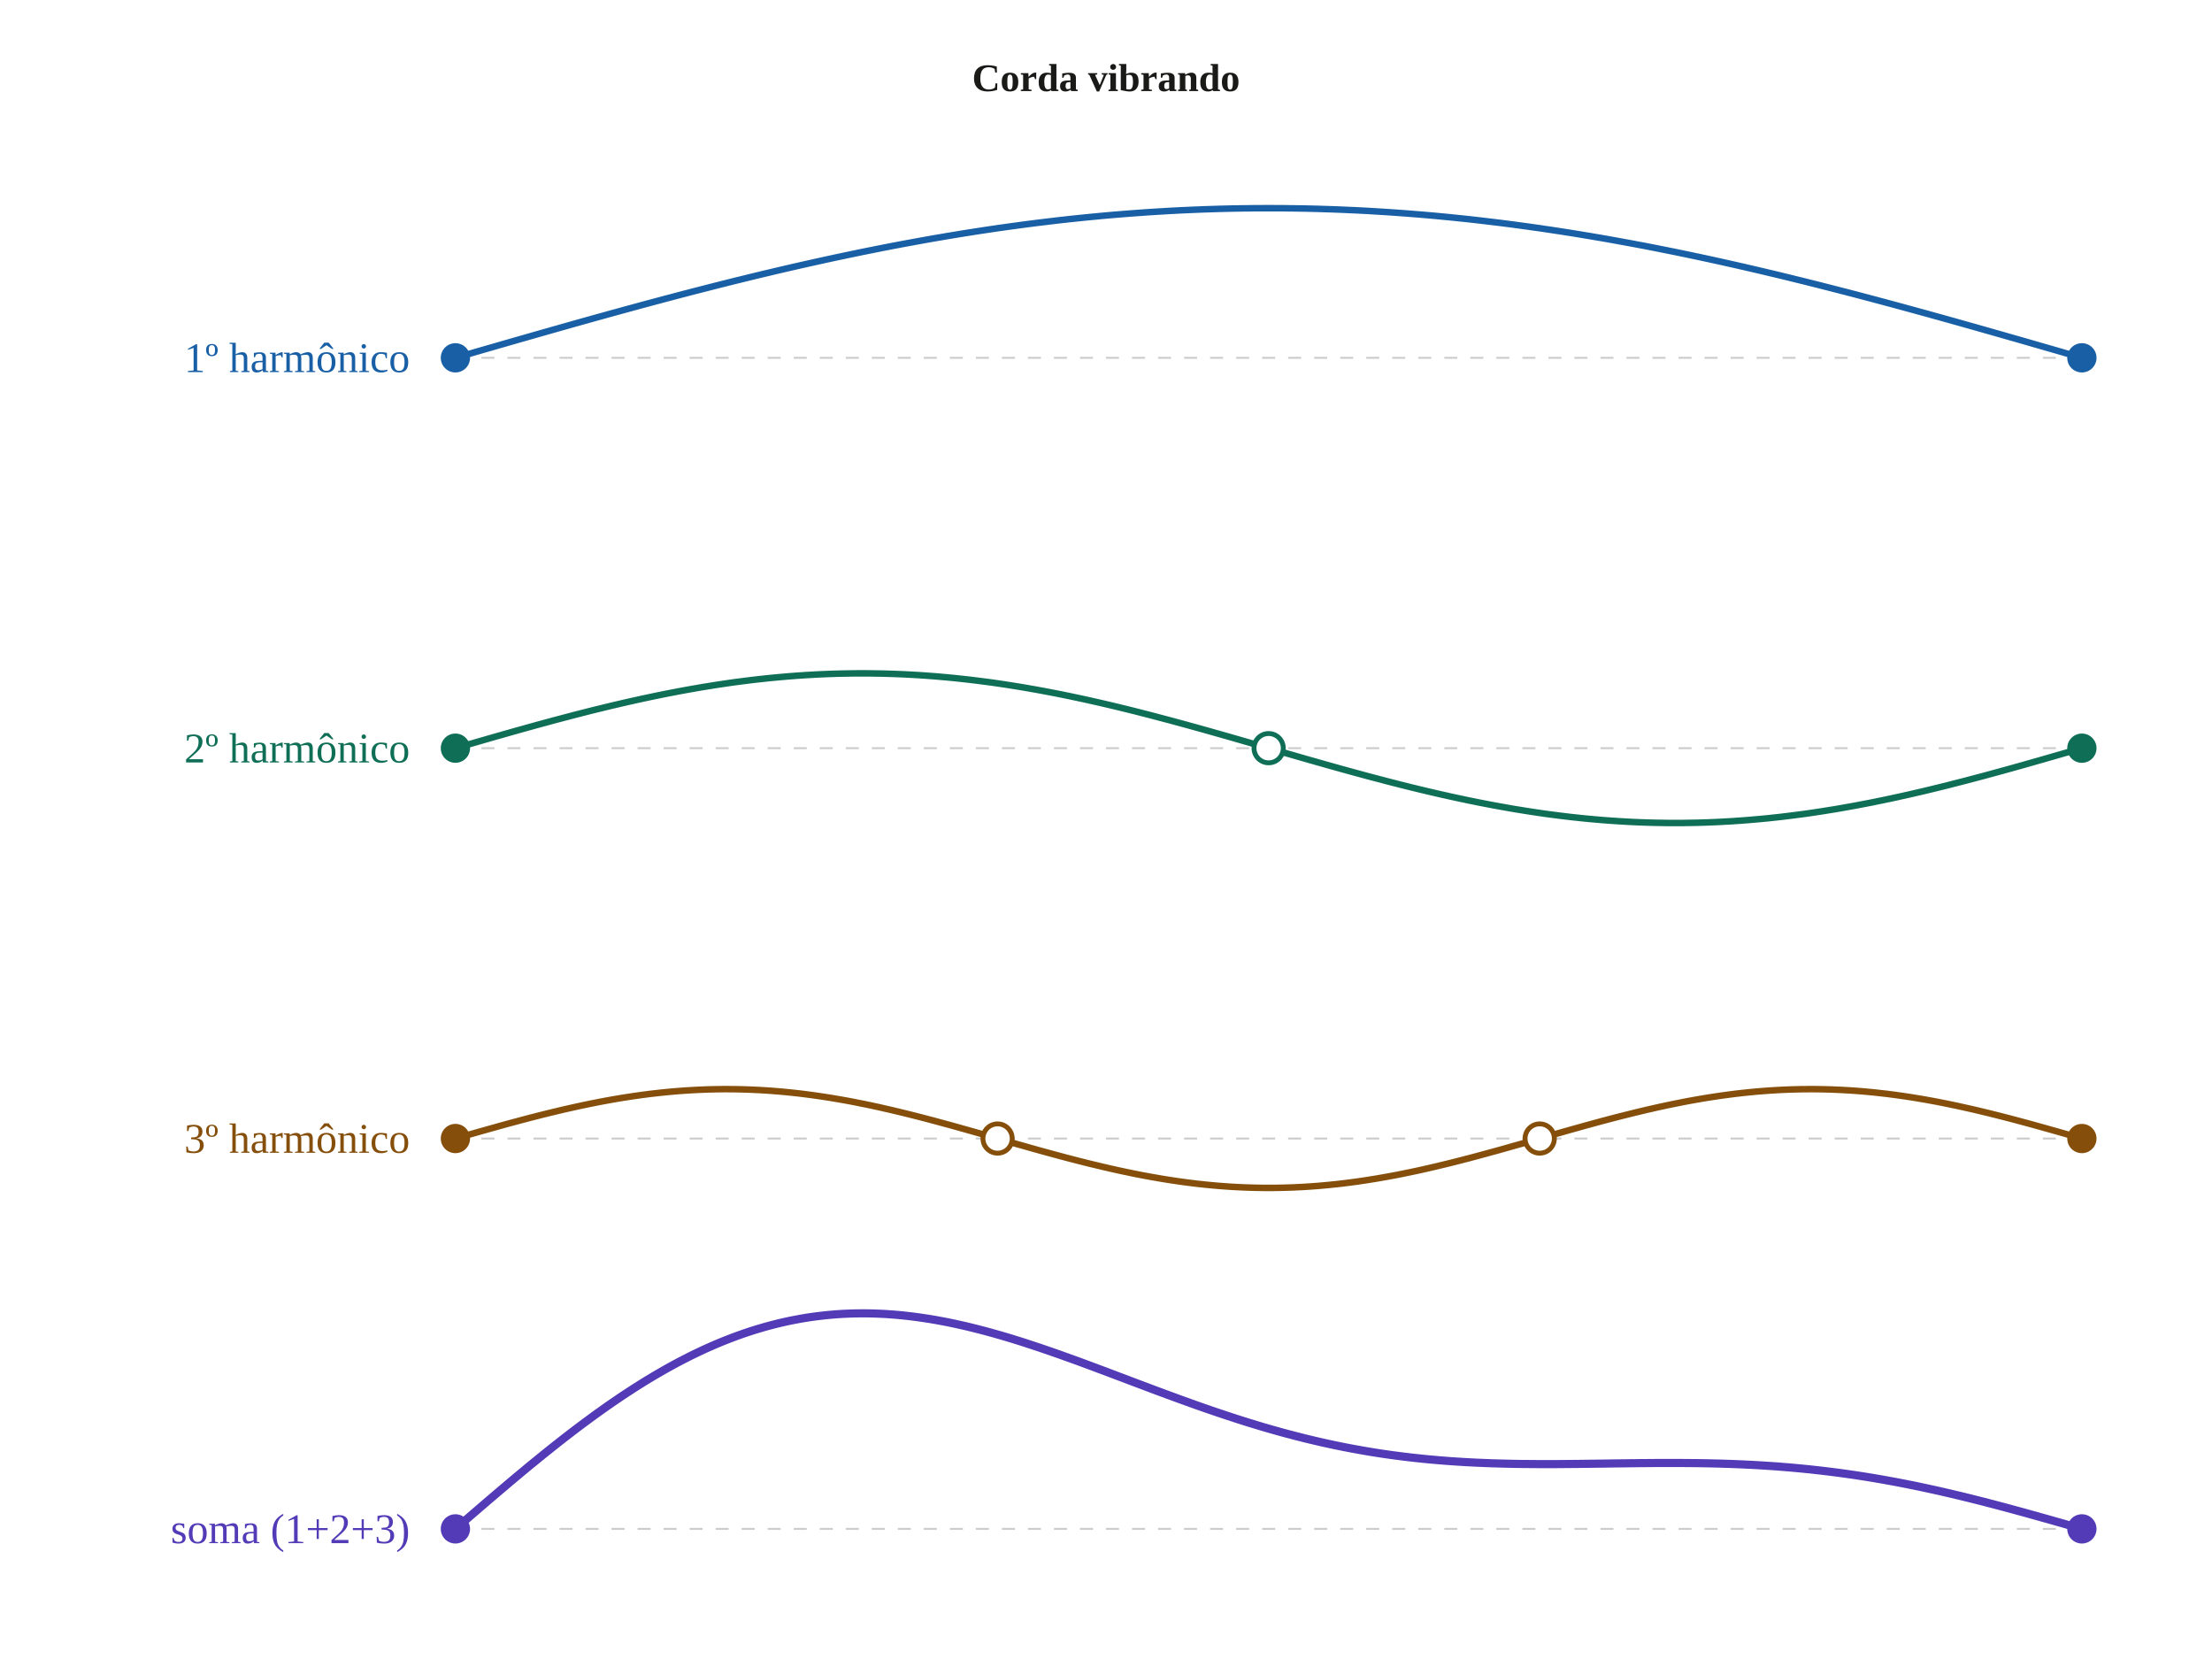
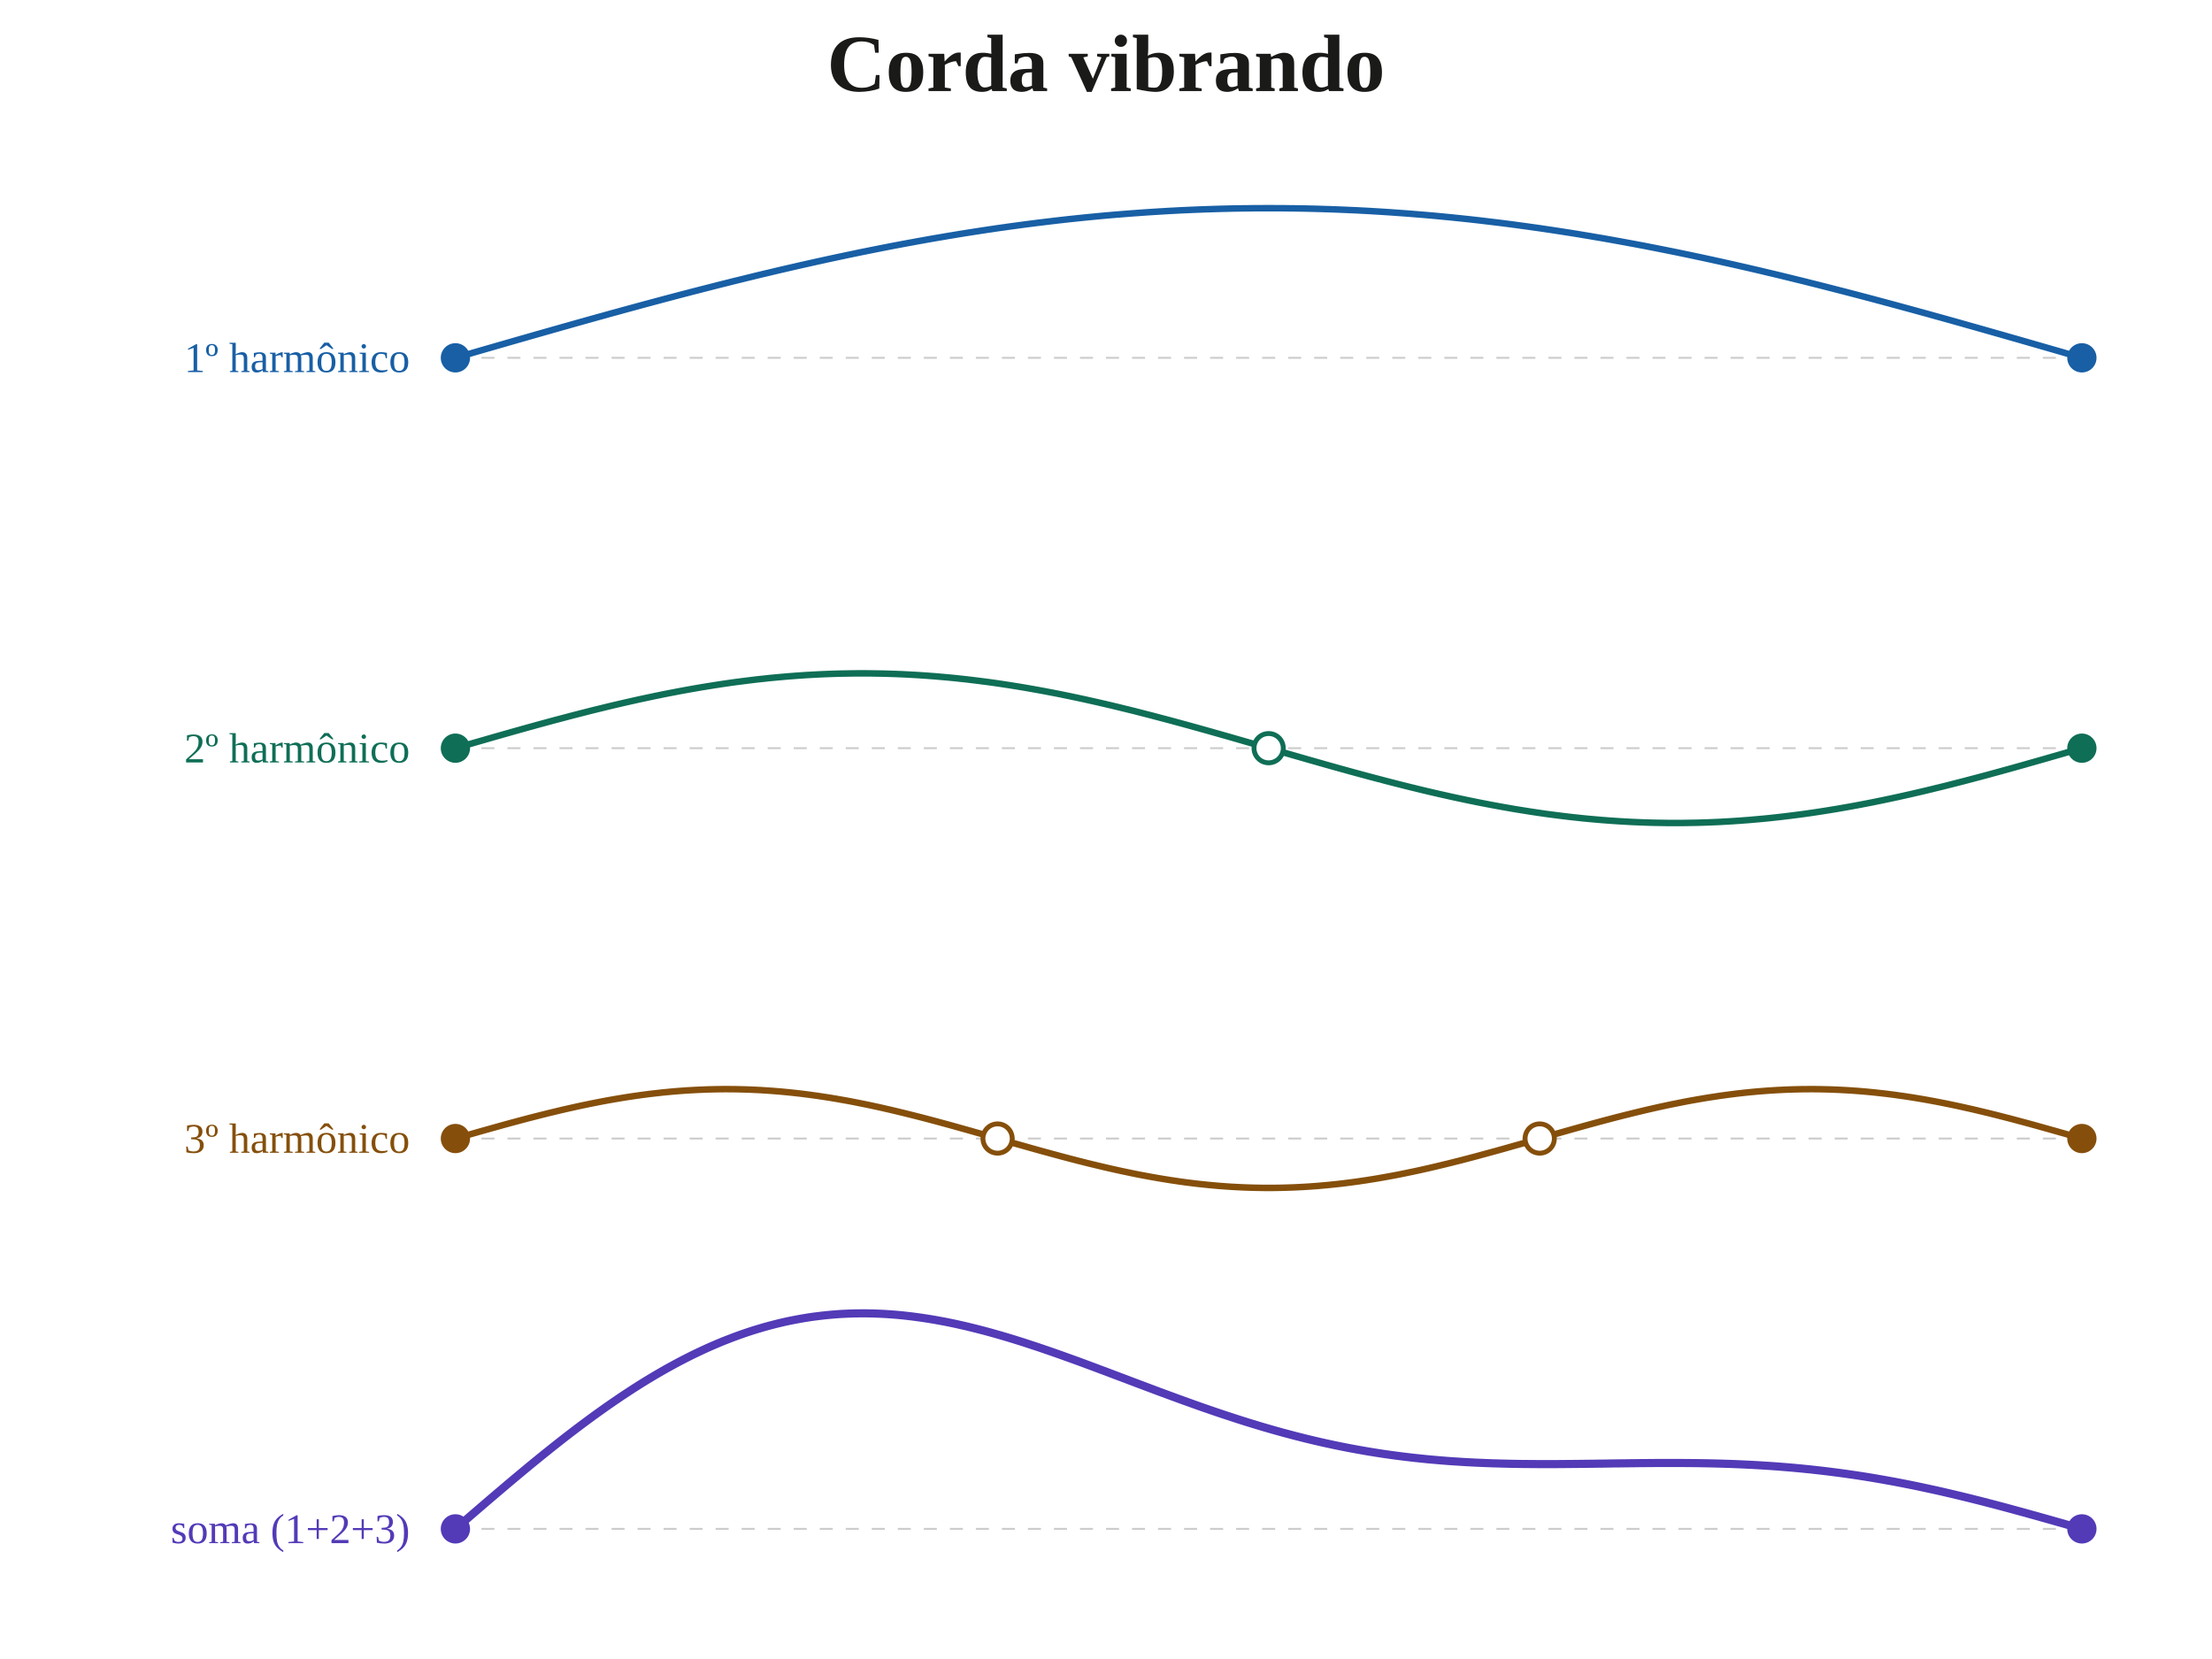
<svg xmlns="http://www.w3.org/2000/svg" viewBox="0 0 680 510" width="100%" role="img" aria-labelledby="svg-title svg-desc">
-   <text x="340" y="28" text-anchor="middle" font-size="1rem" font-family="var(--font-sans, sans-serif)" font-weight="600" fill="var(--color-text-primary, #1a1a18)">Corda vibrando</text>
+   <text x="340" y="28" text-anchor="middle" font-size="25" font-family="var(--font-sans, sans-serif)" font-weight="600" fill="var(--color-text-primary, #1a1a18)">Corda vibrando</text>
  <line x1="140" y1="110" x2="640" y2="110" stroke="var(--color-border-tertiary, #ccc)" stroke-width="0.6" stroke-dasharray="4 4" />
  <path d="M140.00,110.00 L141.25,109.64 L142.50,109.28 L143.75,108.92 L145.00,108.56 L146.25,108.19 L147.50,107.83 L148.75,107.47 L150.00,107.11 L151.25,106.75 L152.50,106.39 L153.75,106.03 L155.00,105.67 L156.25,105.31 L157.50,104.95 L158.75,104.59 L160.00,104.23 L161.25,103.88 L162.50,103.52 L163.75,103.16 L165.00,102.80 L166.25,102.45 L167.50,102.09 L168.75,101.74 L170.00,101.38 L171.25,101.03 L172.50,100.67 L173.75,100.32 L175.00,99.97 L176.25,99.61 L177.50,99.26 L178.75,98.91 L180.00,98.56 L181.25,98.21 L182.50,97.86 L183.75,97.51 L185.00,97.17 L186.25,96.82 L187.50,96.47 L188.75,96.13 L190.00,95.79 L191.25,95.44 L192.50,95.10 L193.75,94.76 L195.00,94.42 L196.25,94.08 L197.50,93.74 L198.75,93.40 L200.00,93.07 L201.25,92.73 L202.50,92.40 L203.75,92.06 L205.00,91.73 L206.25,91.40 L207.50,91.07 L208.75,90.74 L210.00,90.41 L211.25,90.09 L212.50,89.76 L213.75,89.44 L215.00,89.12 L216.25,88.80 L217.50,88.48 L218.75,88.16 L220.00,87.84 L221.25,87.52 L222.50,87.21 L223.75,86.90 L225.00,86.58 L226.25,86.27 L227.50,85.97 L228.75,85.66 L230.00,85.35 L231.25,85.05 L232.50,84.74 L233.75,84.44 L235.00,84.14 L236.25,83.85 L237.50,83.55 L238.75,83.25 L240.00,82.96 L241.25,82.67 L242.50,82.38 L243.75,82.09 L245.00,81.81 L246.25,81.52 L247.50,81.24 L248.75,80.96 L250.00,80.68 L251.25,80.40 L252.50,80.13 L253.75,79.85 L255.00,79.58 L256.25,79.31 L257.50,79.04 L258.75,78.78 L260.00,78.51 L261.25,78.25 L262.50,77.99 L263.75,77.73 L265.00,77.47 L266.25,77.22 L267.50,76.97 L268.75,76.72 L270.00,76.47 L271.25,76.22 L272.50,75.98 L273.75,75.73 L275.00,75.49 L276.25,75.26 L277.50,75.02 L278.75,74.79 L280.00,74.56 L281.25,74.33 L282.50,74.10 L283.75,73.88 L285.00,73.65 L286.25,73.43 L287.50,73.21 L288.75,73.00 L290.00,72.79 L291.25,72.57 L292.50,72.37 L293.75,72.16 L295.00,71.95 L296.25,71.75 L297.50,71.55 L298.75,71.36 L300.00,71.16 L301.25,70.97 L302.50,70.78 L303.75,70.59 L305.00,70.41 L306.25,70.22 L307.50,70.04 L308.75,69.87 L310.00,69.69 L311.25,69.52 L312.50,69.35 L313.75,69.18 L315.00,69.01 L316.25,68.85 L317.50,68.69 L318.75,68.53 L320.00,68.38 L321.25,68.23 L322.50,68.08 L323.75,67.93 L325.00,67.78 L326.25,67.64 L327.50,67.50 L328.75,67.36 L330.00,67.23 L331.25,67.10 L332.50,66.97 L333.75,66.84 L335.00,66.72 L336.25,66.60 L337.50,66.48 L338.75,66.36 L340.00,66.25 L341.25,66.14 L342.50,66.03 L343.75,65.93 L345.00,65.83 L346.25,65.73 L347.50,65.63 L348.75,65.54 L350.00,65.45 L351.25,65.36 L352.50,65.27 L353.75,65.19 L355.00,65.11 L356.25,65.03 L357.50,64.96 L358.75,64.88 L360.00,64.81 L361.25,64.75 L362.50,64.68 L363.75,64.62 L365.00,64.57 L366.25,64.51 L367.50,64.46 L368.75,64.41 L370.00,64.36 L371.25,64.32 L372.50,64.28 L373.75,64.24 L375.00,64.20 L376.25,64.17 L377.50,64.14 L378.75,64.11 L380.00,64.09 L381.25,64.07 L382.50,64.05 L383.75,64.04 L385.00,64.02 L386.25,64.01 L387.50,64.01 L388.75,64.00 L390.00,64.00 L391.25,64.00 L392.50,64.01 L393.75,64.01 L395.00,64.02 L396.25,64.04 L397.50,64.05 L398.75,64.07 L400.00,64.09 L401.25,64.11 L402.50,64.14 L403.75,64.17 L405.00,64.20 L406.25,64.24 L407.50,64.28 L408.75,64.32 L410.00,64.36 L411.25,64.41 L412.50,64.46 L413.75,64.51 L415.00,64.57 L416.25,64.62 L417.50,64.68 L418.75,64.75 L420.00,64.81 L421.25,64.88 L422.50,64.96 L423.75,65.03 L425.00,65.11 L426.25,65.19 L427.50,65.27 L428.75,65.36 L430.00,65.45 L431.25,65.54 L432.50,65.63 L433.75,65.73 L435.00,65.83 L436.25,65.93 L437.50,66.03 L438.75,66.14 L440.00,66.25 L441.25,66.36 L442.50,66.48 L443.75,66.60 L445.00,66.72 L446.25,66.84 L447.50,66.97 L448.75,67.10 L450.00,67.23 L451.25,67.36 L452.50,67.50 L453.75,67.64 L455.00,67.78 L456.25,67.93 L457.50,68.08 L458.75,68.23 L460.00,68.38 L461.25,68.53 L462.50,68.69 L463.75,68.85 L465.00,69.01 L466.25,69.18 L467.50,69.35 L468.75,69.52 L470.00,69.69 L471.25,69.87 L472.50,70.04 L473.75,70.22 L475.00,70.41 L476.25,70.59 L477.50,70.78 L478.75,70.97 L480.00,71.16 L481.25,71.36 L482.50,71.55 L483.75,71.75 L485.00,71.95 L486.25,72.16 L487.50,72.37 L488.75,72.57 L490.00,72.79 L491.25,73.00 L492.50,73.21 L493.75,73.43 L495.00,73.65 L496.25,73.88 L497.50,74.10 L498.75,74.33 L500.00,74.56 L501.25,74.79 L502.50,75.02 L503.75,75.26 L505.00,75.49 L506.25,75.73 L507.50,75.98 L508.75,76.22 L510.00,76.47 L511.25,76.72 L512.50,76.97 L513.75,77.22 L515.00,77.47 L516.25,77.73 L517.50,77.99 L518.75,78.25 L520.00,78.51 L521.25,78.78 L522.50,79.04 L523.75,79.31 L525.00,79.58 L526.25,79.85 L527.50,80.13 L528.75,80.40 L530.00,80.68 L531.25,80.96 L532.50,81.24 L533.75,81.52 L535.00,81.81 L536.25,82.09 L537.50,82.38 L538.75,82.67 L540.00,82.96 L541.25,83.25 L542.50,83.55 L543.75,83.85 L545.00,84.14 L546.25,84.44 L547.50,84.74 L548.75,85.05 L550.00,85.35 L551.25,85.66 L552.50,85.97 L553.75,86.27 L555.00,86.58 L556.25,86.90 L557.50,87.21 L558.75,87.52 L560.00,87.84 L561.25,88.16 L562.50,88.48 L563.75,88.80 L565.00,89.12 L566.25,89.44 L567.50,89.76 L568.75,90.09 L570.00,90.41 L571.25,90.74 L572.50,91.07 L573.75,91.40 L575.00,91.73 L576.25,92.06 L577.50,92.40 L578.75,92.73 L580.00,93.07 L581.25,93.40 L582.50,93.74 L583.75,94.08 L585.00,94.42 L586.25,94.76 L587.50,95.10 L588.75,95.44 L590.00,95.79 L591.25,96.13 L592.50,96.47 L593.75,96.82 L595.00,97.17 L596.25,97.51 L597.50,97.86 L598.75,98.21 L600.00,98.56 L601.25,98.91 L602.50,99.26 L603.75,99.61 L605.00,99.97 L606.25,100.32 L607.50,100.67 L608.75,101.03 L610.00,101.38 L611.25,101.74 L612.50,102.09 L613.75,102.45 L615.00,102.80 L616.25,103.16 L617.50,103.52 L618.75,103.88 L620.00,104.23 L621.25,104.59 L622.50,104.95 L623.75,105.31 L625.00,105.67 L626.25,106.03 L627.50,106.39 L628.75,106.75 L630.00,107.11 L631.25,107.47 L632.50,107.83 L633.75,108.19 L635.00,108.56 L636.25,108.92 L637.50,109.28 L638.75,109.64 L640.00,110.00" fill="none" stroke="#185FA5" stroke-width="2" stroke-linecap="round" stroke-linejoin="round" />
  <circle cx="140" cy="110" r="4.5" fill="#185FA5" />
  <circle cx="640" cy="110" r="4.5" fill="#185FA5" />
  <text x="126" y="110" text-anchor="end" dominant-baseline="central" font-size="13" font-family="var(--font-sans, sans-serif)" font-weight="400" fill="#185FA5">1º harmônico</text>
  <line x1="140" y1="230" x2="640" y2="230" stroke="var(--color-border-tertiary, #ccc)" stroke-width="0.6" stroke-dasharray="4 4" />
  <path d="M140.00,230.00 L141.25,229.64 L142.50,229.28 L143.75,228.92 L145.00,228.56 L146.25,228.20 L147.50,227.84 L148.75,227.48 L150.00,227.12 L151.25,226.76 L152.50,226.40 L153.75,226.05 L155.00,225.69 L156.25,225.34 L157.50,224.98 L158.75,224.63 L160.00,224.28 L161.25,223.93 L162.50,223.58 L163.75,223.24 L165.00,222.89 L166.25,222.55 L167.50,222.21 L168.75,221.87 L170.00,221.53 L171.25,221.20 L172.50,220.87 L173.75,220.54 L175.00,220.21 L176.25,219.88 L177.50,219.56 L178.75,219.24 L180.00,218.92 L181.25,218.60 L182.50,218.29 L183.75,217.98 L185.00,217.68 L186.25,217.37 L187.50,217.07 L188.75,216.77 L190.00,216.48 L191.25,216.19 L192.50,215.90 L193.75,215.62 L195.00,215.34 L196.25,215.06 L197.50,214.79 L198.75,214.52 L200.00,214.26 L201.25,213.99 L202.50,213.74 L203.75,213.48 L205.00,213.23 L206.25,212.99 L207.50,212.75 L208.75,212.51 L210.00,212.28 L211.25,212.05 L212.50,211.83 L213.75,211.61 L215.00,211.39 L216.25,211.18 L217.50,210.98 L218.75,210.78 L220.00,210.58 L221.25,210.39 L222.50,210.20 L223.75,210.02 L225.00,209.84 L226.25,209.67 L227.50,209.51 L228.75,209.35 L230.00,209.19 L231.25,209.04 L232.50,208.89 L233.75,208.75 L235.00,208.62 L236.25,208.48 L237.50,208.36 L238.75,208.24 L240.00,208.13 L241.25,208.02 L242.50,207.91 L243.75,207.82 L245.00,207.72 L246.25,207.64 L247.50,207.55 L248.75,207.48 L250.00,207.41 L251.25,207.34 L252.50,207.28 L253.75,207.23 L255.00,207.18 L256.25,207.14 L257.50,207.10 L258.75,207.07 L260.00,207.05 L261.25,207.03 L262.50,207.01 L263.75,207.00 L265.00,207.00 L266.25,207.00 L267.50,207.01 L268.75,207.03 L270.00,207.05 L271.25,207.07 L272.50,207.10 L273.75,207.14 L275.00,207.18 L276.25,207.23 L277.50,207.28 L278.75,207.34 L280.00,207.41 L281.25,207.48 L282.50,207.55 L283.75,207.64 L285.00,207.72 L286.25,207.82 L287.50,207.91 L288.75,208.02 L290.00,208.13 L291.25,208.24 L292.50,208.36 L293.75,208.48 L295.00,208.62 L296.25,208.75 L297.50,208.89 L298.75,209.04 L300.00,209.19 L301.25,209.35 L302.50,209.51 L303.75,209.67 L305.00,209.84 L306.25,210.02 L307.50,210.20 L308.75,210.39 L310.00,210.58 L311.25,210.78 L312.50,210.98 L313.75,211.18 L315.00,211.39 L316.25,211.61 L317.50,211.83 L318.75,212.05 L320.00,212.28 L321.25,212.51 L322.50,212.75 L323.75,212.99 L325.00,213.23 L326.25,213.48 L327.50,213.74 L328.75,213.99 L330.00,214.26 L331.25,214.52 L332.50,214.79 L333.75,215.06 L335.00,215.34 L336.25,215.62 L337.50,215.90 L338.75,216.19 L340.00,216.48 L341.25,216.77 L342.50,217.07 L343.75,217.37 L345.00,217.68 L346.25,217.98 L347.50,218.29 L348.75,218.60 L350.00,218.92 L351.25,219.24 L352.50,219.56 L353.75,219.88 L355.00,220.21 L356.25,220.54 L357.50,220.87 L358.75,221.20 L360.00,221.53 L361.25,221.87 L362.50,222.21 L363.75,222.55 L365.00,222.89 L366.25,223.24 L367.50,223.58 L368.75,223.93 L370.00,224.28 L371.25,224.63 L372.50,224.98 L373.75,225.34 L375.00,225.69 L376.25,226.05 L377.50,226.40 L378.75,226.76 L380.00,227.12 L381.25,227.48 L382.50,227.84 L383.75,228.20 L385.00,228.56 L386.25,228.92 L387.50,229.28 L388.75,229.64 L390.00,230.00 L391.25,230.36 L392.50,230.72 L393.75,231.08 L395.00,231.44 L396.25,231.80 L397.50,232.16 L398.75,232.52 L400.00,232.88 L401.25,233.24 L402.50,233.60 L403.75,233.95 L405.00,234.31 L406.25,234.66 L407.50,235.02 L408.75,235.37 L410.00,235.72 L411.25,236.07 L412.50,236.42 L413.75,236.76 L415.00,237.11 L416.25,237.45 L417.50,237.79 L418.75,238.13 L420.00,238.47 L421.25,238.80 L422.50,239.13 L423.75,239.46 L425.00,239.79 L426.25,240.12 L427.50,240.44 L428.75,240.76 L430.00,241.08 L431.25,241.40 L432.50,241.71 L433.75,242.02 L435.00,242.32 L436.25,242.63 L437.50,242.93 L438.75,243.23 L440.00,243.52 L441.25,243.81 L442.50,244.10 L443.75,244.38 L445.00,244.66 L446.25,244.94 L447.50,245.21 L448.75,245.48 L450.00,245.74 L451.25,246.01 L452.50,246.26 L453.75,246.52 L455.00,246.77 L456.25,247.01 L457.50,247.25 L458.75,247.49 L460.00,247.72 L461.25,247.95 L462.50,248.17 L463.75,248.39 L465.00,248.61 L466.25,248.82 L467.50,249.02 L468.75,249.22 L470.00,249.42 L471.25,249.61 L472.50,249.80 L473.75,249.98 L475.00,250.16 L476.25,250.33 L477.50,250.49 L478.75,250.65 L480.00,250.81 L481.25,250.96 L482.50,251.11 L483.75,251.25 L485.00,251.38 L486.25,251.52 L487.50,251.64 L488.75,251.76 L490.00,251.87 L491.25,251.98 L492.50,252.09 L493.75,252.18 L495.00,252.28 L496.25,252.36 L497.50,252.45 L498.75,252.52 L500.00,252.59 L501.25,252.66 L502.50,252.72 L503.75,252.77 L505.00,252.82 L506.25,252.86 L507.50,252.90 L508.75,252.93 L510.00,252.95 L511.25,252.97 L512.50,252.99 L513.75,253.00 L515.00,253.00 L516.25,253.00 L517.50,252.99 L518.75,252.97 L520.00,252.95 L521.25,252.93 L522.50,252.90 L523.75,252.86 L525.00,252.82 L526.25,252.77 L527.50,252.72 L528.75,252.66 L530.00,252.59 L531.25,252.52 L532.50,252.45 L533.75,252.36 L535.00,252.28 L536.25,252.18 L537.50,252.09 L538.75,251.98 L540.00,251.87 L541.25,251.76 L542.50,251.64 L543.75,251.52 L545.00,251.38 L546.25,251.25 L547.50,251.11 L548.75,250.96 L550.00,250.81 L551.25,250.65 L552.50,250.49 L553.75,250.33 L555.00,250.16 L556.25,249.98 L557.50,249.80 L558.75,249.61 L560.00,249.42 L561.25,249.22 L562.50,249.02 L563.75,248.82 L565.00,248.61 L566.25,248.39 L567.50,248.17 L568.75,247.95 L570.00,247.72 L571.25,247.49 L572.50,247.25 L573.75,247.01 L575.00,246.77 L576.25,246.52 L577.50,246.26 L578.75,246.01 L580.00,245.74 L581.25,245.48 L582.50,245.21 L583.75,244.94 L585.00,244.66 L586.25,244.38 L587.50,244.10 L588.75,243.81 L590.00,243.52 L591.25,243.23 L592.50,242.93 L593.75,242.63 L595.00,242.32 L596.25,242.02 L597.50,241.71 L598.75,241.40 L600.00,241.08 L601.25,240.76 L602.50,240.44 L603.75,240.12 L605.00,239.79 L606.25,239.46 L607.50,239.13 L608.75,238.80 L610.00,238.47 L611.25,238.13 L612.50,237.79 L613.75,237.45 L615.00,237.11 L616.25,236.76 L617.50,236.42 L618.75,236.07 L620.00,235.72 L621.25,235.37 L622.50,235.02 L623.75,234.66 L625.00,234.31 L626.25,233.95 L627.50,233.60 L628.75,233.24 L630.00,232.88 L631.25,232.52 L632.50,232.16 L633.75,231.80 L635.00,231.44 L636.25,231.08 L637.50,230.72 L638.75,230.36 L640.00,230.00" fill="none" stroke="#0F6E56" stroke-width="2" stroke-linecap="round" stroke-linejoin="round" />
  <circle cx="140" cy="230" r="4.5" fill="#0F6E56" />
  <circle cx="640" cy="230" r="4.5" fill="#0F6E56" />
  <circle cx="390.00" cy="230" r="4.5" fill="var(--color-background-primary, #fff)" stroke="#0F6E56" stroke-width="1.5" />
  <text x="126" y="230" text-anchor="end" dominant-baseline="central" font-size="13" font-family="var(--font-sans, sans-serif)" font-weight="400" fill="#0F6E56">2º harmônico</text>
  <line x1="140" y1="350" x2="640" y2="350" stroke="var(--color-border-tertiary, #ccc)" stroke-width="0.6" stroke-dasharray="4 4" />
  <path d="M140.00,350.00 L141.25,349.64 L142.50,349.28 L143.75,348.93 L145.00,348.57 L146.25,348.22 L147.50,347.86 L148.75,347.51 L150.00,347.16 L151.25,346.81 L152.50,346.46 L153.75,346.11 L155.00,345.76 L156.25,345.42 L157.50,345.08 L158.75,344.75 L160.00,344.41 L161.25,344.08 L162.50,343.75 L163.75,343.43 L165.00,343.11 L166.25,342.79 L167.50,342.48 L168.75,342.17 L170.00,341.87 L171.25,341.57 L172.50,341.27 L173.75,340.98 L175.00,340.70 L176.25,340.42 L177.50,340.14 L178.75,339.87 L180.00,339.61 L181.25,339.35 L182.50,339.10 L183.75,338.85 L185.00,338.61 L186.25,338.38 L187.50,338.15 L188.75,337.93 L190.00,337.72 L191.25,337.51 L192.50,337.31 L193.75,337.12 L195.00,336.93 L196.25,336.76 L197.50,336.58 L198.75,336.42 L200.00,336.26 L201.25,336.12 L202.50,335.98 L203.75,335.84 L205.00,335.72 L206.25,335.60 L207.50,335.49 L208.75,335.39 L210.00,335.30 L211.25,335.21 L212.50,335.14 L213.75,335.07 L215.00,335.01 L216.25,334.96 L217.50,334.91 L218.75,334.88 L220.00,334.85 L221.25,334.83 L222.50,334.82 L223.75,334.82 L225.00,334.83 L226.25,334.84 L227.50,334.87 L228.75,334.90 L230.00,334.94 L231.25,334.99 L232.50,335.05 L233.75,335.11 L235.00,335.19 L236.25,335.27 L237.50,335.36 L238.75,335.46 L240.00,335.56 L241.25,335.68 L242.50,335.80 L243.75,335.93 L245.00,336.07 L246.25,336.21 L247.50,336.37 L248.75,336.53 L250.00,336.70 L251.25,336.87 L252.50,337.06 L253.75,337.25 L255.00,337.44 L256.25,337.65 L257.50,337.86 L258.75,338.08 L260.00,338.30 L261.25,338.53 L262.50,338.77 L263.75,339.02 L265.00,339.27 L266.25,339.52 L267.50,339.78 L268.75,340.05 L270.00,340.32 L271.25,340.60 L272.50,340.89 L273.75,341.17 L275.00,341.47 L276.25,341.77 L277.50,342.07 L278.75,342.38 L280.00,342.69 L281.25,343.00 L282.50,343.32 L283.75,343.64 L285.00,343.97 L286.25,344.30 L287.50,344.63 L288.75,344.97 L290.00,345.31 L291.25,345.65 L292.50,345.99 L293.75,346.34 L295.00,346.69 L296.25,347.04 L297.50,347.39 L298.75,347.74 L300.00,348.10 L301.25,348.45 L302.50,348.81 L303.75,349.17 L305.00,349.52 L306.25,349.88 L307.50,350.24 L308.75,350.60 L310.00,350.95 L311.25,351.31 L312.50,351.67 L313.75,352.02 L315.00,352.37 L316.25,352.73 L317.50,353.08 L318.75,353.43 L320.00,353.78 L321.25,354.12 L322.50,354.46 L323.75,354.80 L325.00,355.14 L326.25,355.48 L327.50,355.81 L328.75,356.14 L330.00,356.46 L331.25,356.79 L332.50,357.10 L333.75,357.42 L335.00,357.73 L336.25,358.03 L337.50,358.33 L338.75,358.63 L340.00,358.92 L341.25,359.21 L342.50,359.49 L343.75,359.77 L345.00,360.04 L346.25,360.30 L347.50,360.56 L348.75,360.82 L350.00,361.07 L351.25,361.31 L352.50,361.54 L353.75,361.77 L355.00,361.99 L356.25,362.21 L357.50,362.42 L358.75,362.62 L360.00,362.82 L361.25,363.00 L362.50,363.19 L363.75,363.36 L365.00,363.53 L366.25,363.68 L367.50,363.84 L368.75,363.98 L370.00,364.11 L371.25,364.24 L372.50,364.36 L373.75,364.47 L375.00,364.58 L376.25,364.67 L377.50,364.76 L378.75,364.84 L380.00,364.91 L381.25,364.97 L382.50,365.03 L383.75,365.07 L385.00,365.11 L386.25,365.14 L387.50,365.16 L388.75,365.18 L390.00,365.18 L391.25,365.18 L392.50,365.16 L393.75,365.14 L395.00,365.11 L396.25,365.07 L397.50,365.03 L398.75,364.97 L400.00,364.91 L401.25,364.84 L402.50,364.76 L403.75,364.67 L405.00,364.58 L406.25,364.47 L407.50,364.36 L408.75,364.24 L410.00,364.11 L411.25,363.98 L412.50,363.84 L413.75,363.68 L415.00,363.53 L416.25,363.36 L417.50,363.19 L418.75,363.00 L420.00,362.82 L421.25,362.62 L422.50,362.42 L423.75,362.21 L425.00,361.99 L426.25,361.77 L427.50,361.54 L428.75,361.31 L430.00,361.07 L431.25,360.82 L432.50,360.56 L433.75,360.30 L435.00,360.04 L436.25,359.77 L437.50,359.49 L438.75,359.21 L440.00,358.92 L441.25,358.63 L442.50,358.33 L443.75,358.03 L445.00,357.73 L446.25,357.42 L447.50,357.10 L448.75,356.79 L450.00,356.46 L451.25,356.14 L452.50,355.81 L453.75,355.48 L455.00,355.14 L456.25,354.80 L457.50,354.46 L458.75,354.12 L460.00,353.78 L461.25,353.43 L462.50,353.08 L463.75,352.73 L465.00,352.37 L466.25,352.02 L467.50,351.67 L468.75,351.31 L470.00,350.95 L471.25,350.60 L472.50,350.24 L473.75,349.88 L475.00,349.52 L476.25,349.17 L477.50,348.81 L478.75,348.45 L480.00,348.10 L481.25,347.74 L482.50,347.39 L483.75,347.04 L485.00,346.69 L486.25,346.34 L487.50,345.99 L488.75,345.65 L490.00,345.31 L491.25,344.97 L492.50,344.63 L493.75,344.30 L495.00,343.97 L496.25,343.64 L497.50,343.32 L498.75,343.00 L500.00,342.69 L501.25,342.38 L502.50,342.07 L503.75,341.77 L505.00,341.47 L506.25,341.17 L507.50,340.89 L508.75,340.60 L510.00,340.32 L511.25,340.05 L512.50,339.78 L513.75,339.52 L515.00,339.27 L516.25,339.02 L517.50,338.77 L518.75,338.53 L520.00,338.30 L521.25,338.08 L522.50,337.86 L523.75,337.65 L525.00,337.44 L526.25,337.25 L527.50,337.06 L528.75,336.87 L530.00,336.70 L531.25,336.53 L532.50,336.37 L533.75,336.21 L535.00,336.07 L536.25,335.93 L537.50,335.80 L538.75,335.68 L540.00,335.56 L541.25,335.46 L542.50,335.36 L543.75,335.27 L545.00,335.19 L546.25,335.11 L547.50,335.05 L548.75,334.99 L550.00,334.94 L551.25,334.90 L552.50,334.87 L553.75,334.84 L555.00,334.83 L556.25,334.82 L557.50,334.82 L558.75,334.83 L560.00,334.85 L561.25,334.88 L562.50,334.91 L563.75,334.96 L565.00,335.01 L566.25,335.07 L567.50,335.14 L568.75,335.21 L570.00,335.30 L571.25,335.39 L572.50,335.49 L573.75,335.60 L575.00,335.72 L576.25,335.84 L577.50,335.98 L578.75,336.12 L580.00,336.26 L581.25,336.42 L582.50,336.58 L583.75,336.76 L585.00,336.93 L586.25,337.12 L587.50,337.31 L588.75,337.51 L590.00,337.72 L591.25,337.93 L592.50,338.15 L593.75,338.38 L595.00,338.61 L596.25,338.85 L597.50,339.10 L598.75,339.35 L600.00,339.61 L601.25,339.87 L602.50,340.14 L603.75,340.42 L605.00,340.70 L606.25,340.98 L607.50,341.27 L608.75,341.57 L610.00,341.87 L611.25,342.17 L612.50,342.48 L613.75,342.79 L615.00,343.11 L616.25,343.43 L617.50,343.75 L618.75,344.08 L620.00,344.41 L621.25,344.75 L622.50,345.08 L623.75,345.42 L625.00,345.76 L626.25,346.11 L627.50,346.46 L628.75,346.81 L630.00,347.16 L631.25,347.51 L632.50,347.86 L633.75,348.22 L635.00,348.57 L636.25,348.93 L637.50,349.28 L638.75,349.64 L640.00,350.00" fill="none" stroke="#854F0B" stroke-width="2" stroke-linecap="round" stroke-linejoin="round" />
  <circle cx="140" cy="350" r="4.5" fill="#854F0B" />
  <circle cx="640" cy="350" r="4.5" fill="#854F0B" />
  <circle cx="306.67" cy="350" r="4.5" fill="var(--color-background-primary, #fff)" stroke="#854F0B" stroke-width="1.5" />
  <circle cx="473.33" cy="350" r="4.5" fill="var(--color-background-primary, #fff)" stroke="#854F0B" stroke-width="1.5" />
  <text x="126" y="350" text-anchor="end" dominant-baseline="central" font-size="13" font-family="var(--font-sans, sans-serif)" font-weight="400" fill="#854F0B">3º harmônico</text>
  <line x1="140" y1="470" x2="640" y2="470" stroke="var(--color-border-tertiary, #ccc)" stroke-width="0.6" stroke-dasharray="4 4" />
  <path d="M140.00,470.00 L141.25,468.92 L142.50,467.84 L143.75,466.76 L145.00,465.68 L146.25,464.61 L147.50,463.53 L148.75,462.46 L150.00,461.38 L151.25,460.32 L152.50,459.25 L153.75,458.19 L155.00,457.13 L156.25,456.07 L157.50,455.02 L158.75,453.97 L160.00,452.93 L161.25,451.89 L162.50,450.85 L163.75,449.83 L165.00,448.81 L166.25,447.79 L167.50,446.78 L168.75,445.78 L170.00,444.78 L171.25,443.79 L172.50,442.81 L173.75,441.83 L175.00,440.87 L176.25,439.91 L177.50,438.96 L178.75,438.02 L180.00,437.09 L181.25,436.17 L182.50,435.25 L183.75,434.35 L185.00,433.46 L186.25,432.57 L187.50,431.70 L188.75,430.84 L190.00,429.99 L191.25,429.14 L192.50,428.32 L193.75,427.50 L195.00,426.69 L196.25,425.90 L197.50,425.11 L198.75,424.34 L200.00,423.59 L201.25,422.84 L202.50,422.11 L203.75,421.39 L205.00,420.68 L206.25,419.99 L207.50,419.31 L208.75,418.64 L210.00,417.99 L211.25,417.35 L212.50,416.72 L213.75,416.11 L215.00,415.52 L216.25,414.93 L217.50,414.36 L218.75,413.81 L220.00,413.27 L221.25,412.74 L222.50,412.23 L223.75,411.74 L225.00,411.26 L226.25,410.79 L227.50,410.34 L228.75,409.90 L230.00,409.48 L231.25,409.07 L232.50,408.68 L233.75,408.31 L235.00,407.94 L236.25,407.60 L237.50,407.27 L238.75,406.95 L240.00,406.65 L241.25,406.36 L242.50,406.09 L243.75,405.84 L245.00,405.60 L246.25,405.37 L247.50,405.16 L248.75,404.96 L250.00,404.78 L251.25,404.62 L252.50,404.47 L253.75,404.33 L255.00,404.21 L256.25,404.10 L257.50,404.00 L258.75,403.92 L260.00,403.86 L261.25,403.81 L262.50,403.77 L263.75,403.75 L265.00,403.74 L266.25,403.74 L267.50,403.76 L268.75,403.79 L270.00,403.84 L271.25,403.89 L272.50,403.96 L273.75,404.05 L275.00,404.14 L276.25,404.25 L277.50,404.37 L278.75,404.51 L280.00,404.65 L281.25,404.81 L282.50,404.98 L283.75,405.16 L285.00,405.35 L286.25,405.55 L287.50,405.76 L288.75,405.99 L290.00,406.22 L291.25,406.46 L292.50,406.72 L293.75,406.98 L295.00,407.26 L296.25,407.54 L297.50,407.83 L298.75,408.14 L300.00,408.45 L301.25,408.77 L302.50,409.09 L303.75,409.43 L305.00,409.77 L306.25,410.13 L307.50,410.48 L308.75,410.85 L310.00,411.22 L311.25,411.60 L312.50,411.99 L313.75,412.38 L315.00,412.78 L316.25,413.19 L317.50,413.60 L318.75,414.01 L320.00,414.43 L321.25,414.86 L322.50,415.29 L323.75,415.72 L325.00,416.16 L326.25,416.60 L327.50,417.05 L328.75,417.50 L330.00,417.95 L331.25,418.40 L332.50,418.86 L333.75,419.32 L335.00,419.79 L336.25,420.25 L337.50,420.72 L338.75,421.19 L340.00,421.65 L341.25,422.13 L342.50,422.60 L343.75,423.07 L345.00,423.54 L346.25,424.01 L347.50,424.49 L348.75,424.96 L350.00,425.43 L351.25,425.90 L352.50,426.37 L353.75,426.84 L355.00,427.31 L356.25,427.78 L357.50,428.24 L358.75,428.70 L360.00,429.16 L361.25,429.62 L362.50,430.08 L363.75,430.53 L365.00,430.98 L366.25,431.43 L367.50,431.88 L368.75,432.32 L370.00,432.76 L371.25,433.19 L372.50,433.62 L373.75,434.05 L375.00,434.47 L376.25,434.89 L377.50,435.30 L378.75,435.71 L380.00,436.12 L381.25,436.52 L382.50,436.92 L383.75,437.31 L385.00,437.69 L386.25,438.07 L387.50,438.45 L388.75,438.82 L390.00,439.18 L391.25,439.54 L392.50,439.89 L393.75,440.24 L395.00,440.58 L396.25,440.91 L397.50,441.24 L398.75,441.57 L400.00,441.88 L401.25,442.20 L402.50,442.50 L403.75,442.80 L405.00,443.09 L406.25,443.38 L407.50,443.66 L408.75,443.93 L410.00,444.20 L411.25,444.46 L412.50,444.71 L413.75,444.96 L415.00,445.20 L416.25,445.43 L417.50,445.66 L418.75,445.88 L420.00,446.10 L421.25,446.31 L422.50,446.51 L423.75,446.71 L425.00,446.90 L426.25,447.08 L427.50,447.26 L428.75,447.43 L430.00,447.59 L431.25,447.75 L432.50,447.90 L433.75,448.05 L435.00,448.19 L436.25,448.32 L437.50,448.45 L438.75,448.58 L440.00,448.69 L441.25,448.80 L442.50,448.91 L443.75,449.01 L445.00,449.11 L446.25,449.20 L447.50,449.28 L448.75,449.36 L450.00,449.44 L451.25,449.51 L452.50,449.57 L453.75,449.64 L455.00,449.69 L456.25,449.74 L457.50,449.79 L458.75,449.84 L460.00,449.87 L461.25,449.91 L462.50,449.94 L463.75,449.97 L465.00,450.00 L466.25,450.02 L467.50,450.04 L468.75,450.05 L470.00,450.06 L471.25,450.07 L472.50,450.08 L473.75,450.08 L475.00,450.08 L476.25,450.08 L477.50,450.08 L478.75,450.08 L480.00,450.07 L481.25,450.06 L482.50,450.05 L483.75,450.04 L485.00,450.03 L486.25,450.01 L487.50,450.00 L488.75,449.98 L490.00,449.97 L491.25,449.95 L492.50,449.94 L493.75,449.92 L495.00,449.90 L496.25,449.88 L497.50,449.87 L498.75,449.85 L500.00,449.84 L501.25,449.82 L502.50,449.81 L503.75,449.79 L505.00,449.78 L506.25,449.77 L507.50,449.76 L508.75,449.75 L510.00,449.75 L511.25,449.74 L512.50,449.74 L513.75,449.74 L515.00,449.74 L516.25,449.74 L517.50,449.75 L518.75,449.76 L520.00,449.77 L521.25,449.78 L522.50,449.80 L523.75,449.82 L525.00,449.84 L526.25,449.87 L527.50,449.90 L528.75,449.93 L530.00,449.97 L531.25,450.01 L532.50,450.05 L533.75,450.10 L535.00,450.15 L536.25,450.21 L537.50,450.27 L538.75,450.33 L540.00,450.40 L541.25,450.47 L542.50,450.55 L543.75,450.63 L545.00,450.71 L546.25,450.80 L547.50,450.90 L548.75,451.00 L550.00,451.10 L551.25,451.21 L552.50,451.33 L553.75,451.44 L555.00,451.57 L556.25,451.69 L557.50,451.83 L558.75,451.97 L560.00,452.11 L561.25,452.26 L562.50,452.41 L563.75,452.57 L565.00,452.73 L566.25,452.90 L567.50,453.07 L568.75,453.25 L570.00,453.43 L571.25,453.62 L572.50,453.81 L573.75,454.01 L575.00,454.21 L576.25,454.42 L577.50,454.64 L578.75,454.85 L580.00,455.08 L581.25,455.30 L582.50,455.53 L583.75,455.77 L585.00,456.01 L586.25,456.26 L587.50,456.51 L588.75,456.76 L590.00,457.02 L591.25,457.29 L592.50,457.56 L593.75,457.83 L595.00,458.10 L596.25,458.38 L597.50,458.67 L598.75,458.96 L600.00,459.25 L601.25,459.55 L602.50,459.84 L603.75,460.15 L605.00,460.45 L606.25,460.76 L607.50,461.08 L608.75,461.39 L610.00,461.71 L611.25,462.04 L612.50,462.36 L613.75,462.69 L615.00,463.02 L616.25,463.35 L617.50,463.69 L618.75,464.03 L620.00,464.37 L621.25,464.71 L622.50,465.05 L623.75,465.40 L625.00,465.75 L626.25,466.09 L627.50,466.45 L628.75,466.80 L630.00,467.15 L631.25,467.50 L632.50,467.86 L633.75,468.21 L635.00,468.57 L636.25,468.93 L637.50,469.28 L638.75,469.64 L640.00,470.00" fill="none" stroke="#533AB7" stroke-width="2.5" stroke-linecap="round" stroke-linejoin="round" />
  <circle cx="140" cy="470" r="4.5" fill="#533AB7" />
  <circle cx="640" cy="470" r="4.5" fill="#533AB7" />
  <text x="126" y="470" text-anchor="end" dominant-baseline="central" font-size="13" font-family="var(--font-sans, sans-serif)" font-weight="500" fill="#533AB7">soma (1+2+3)</text>
</svg>
